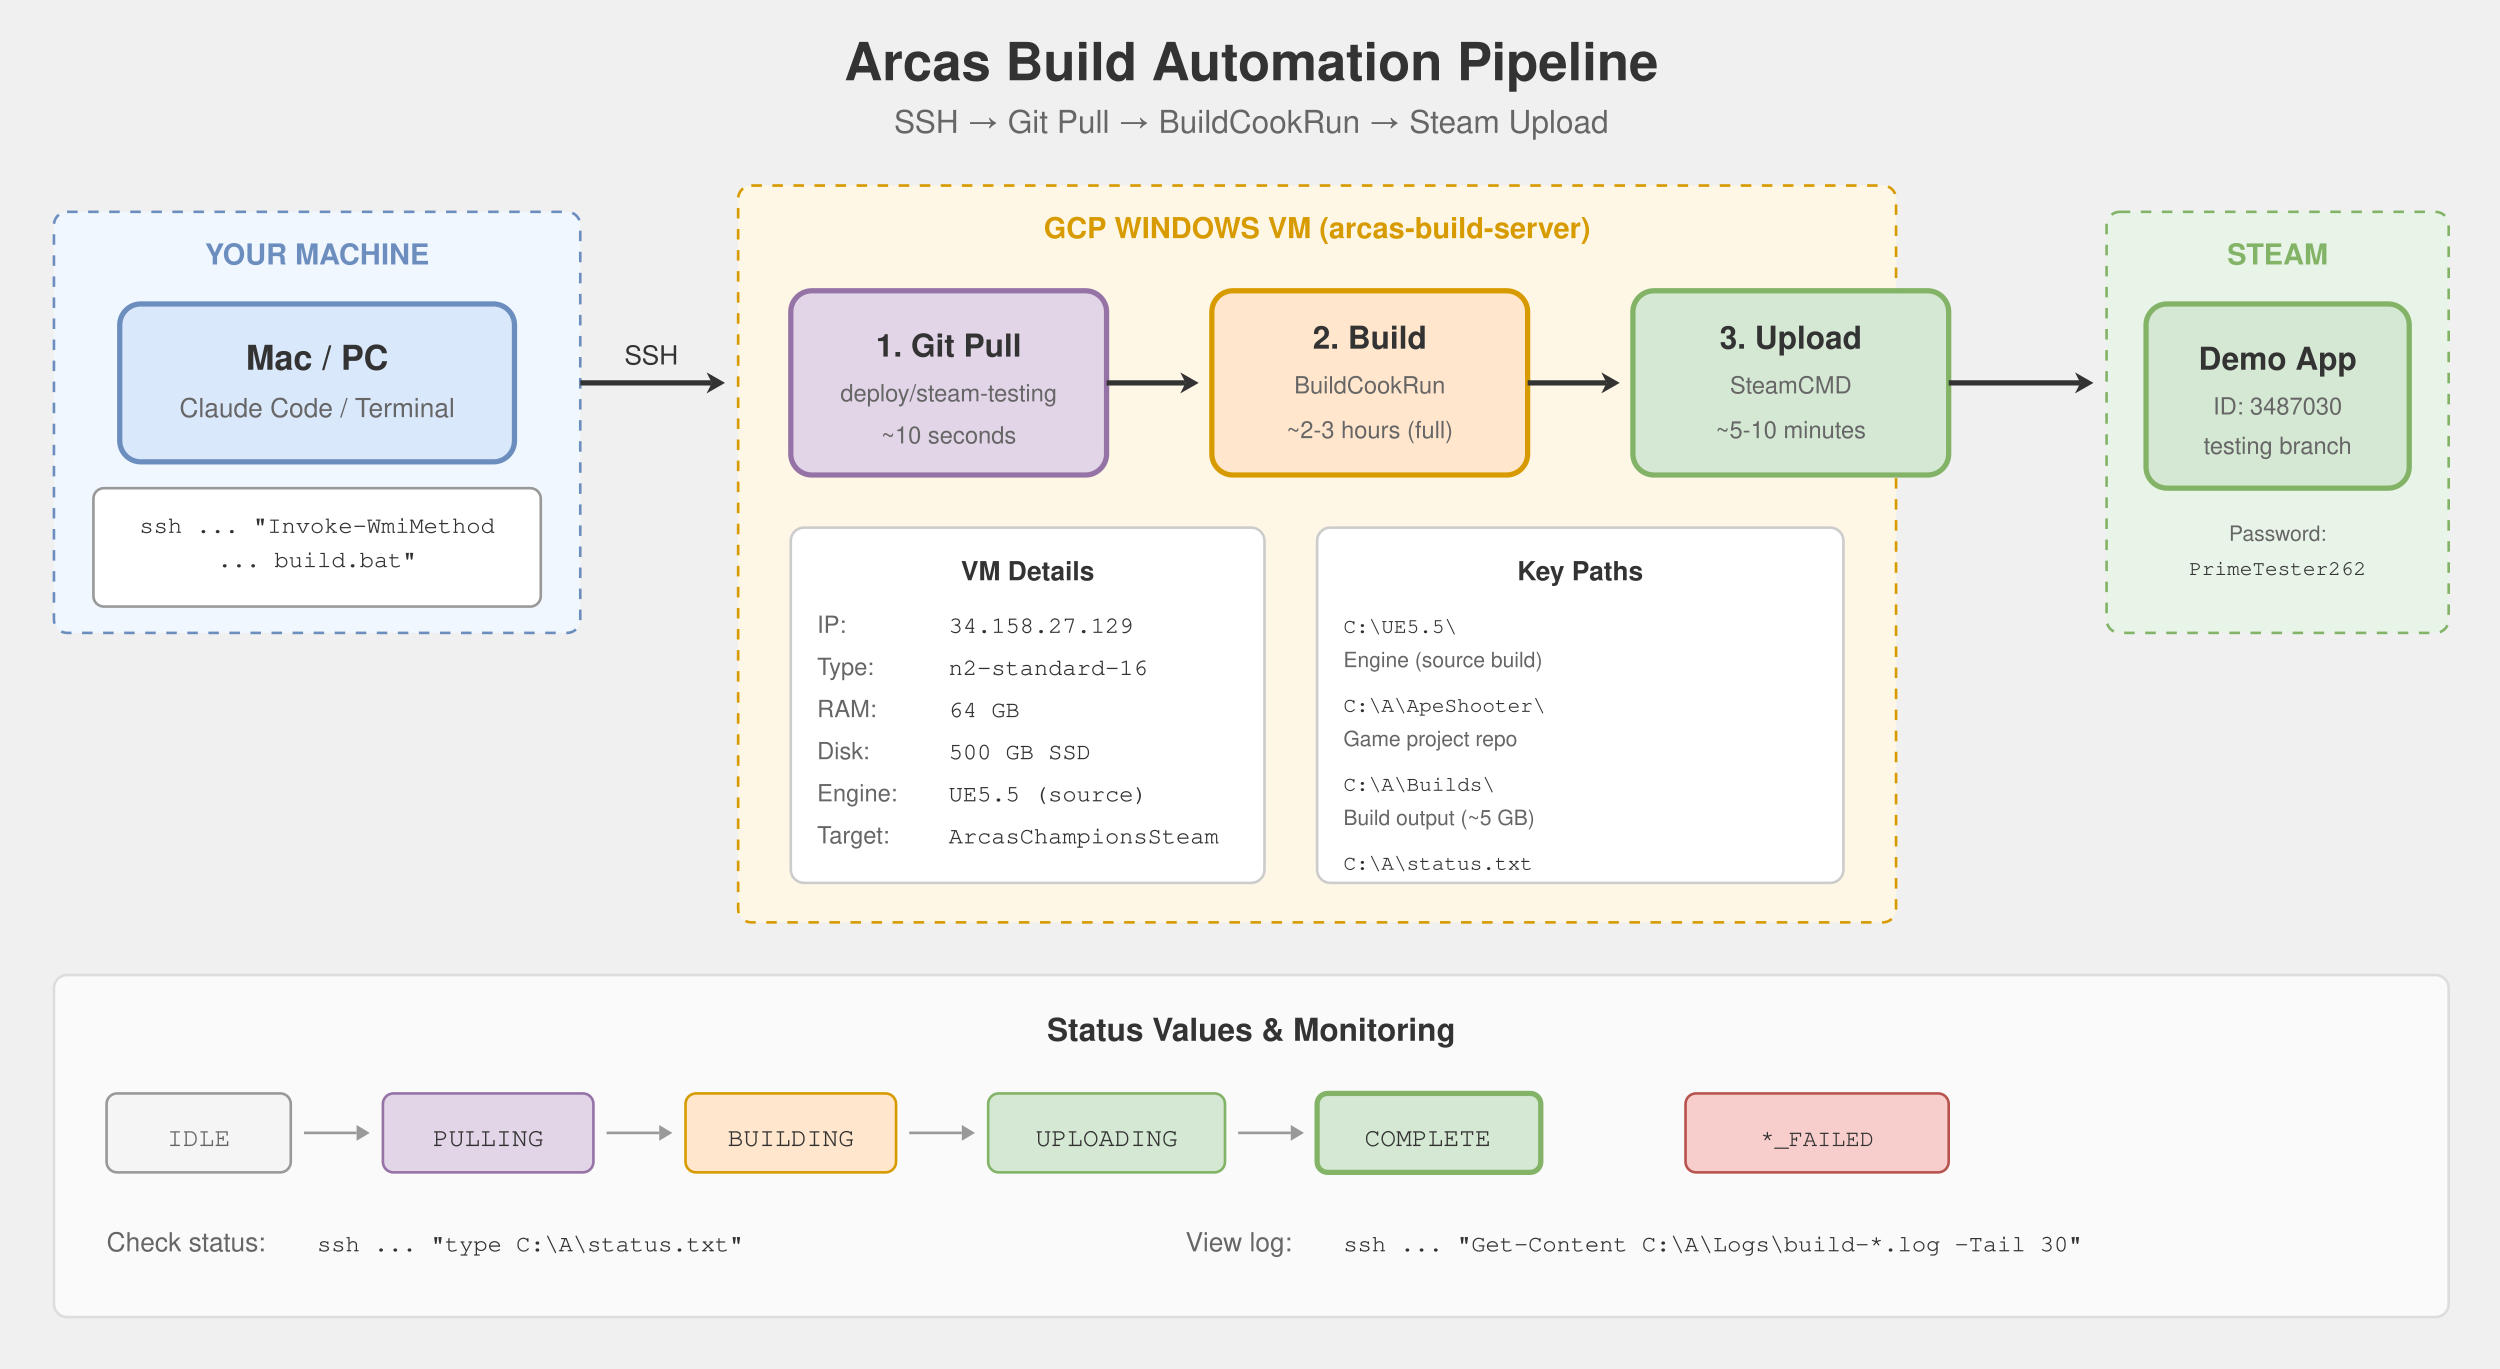
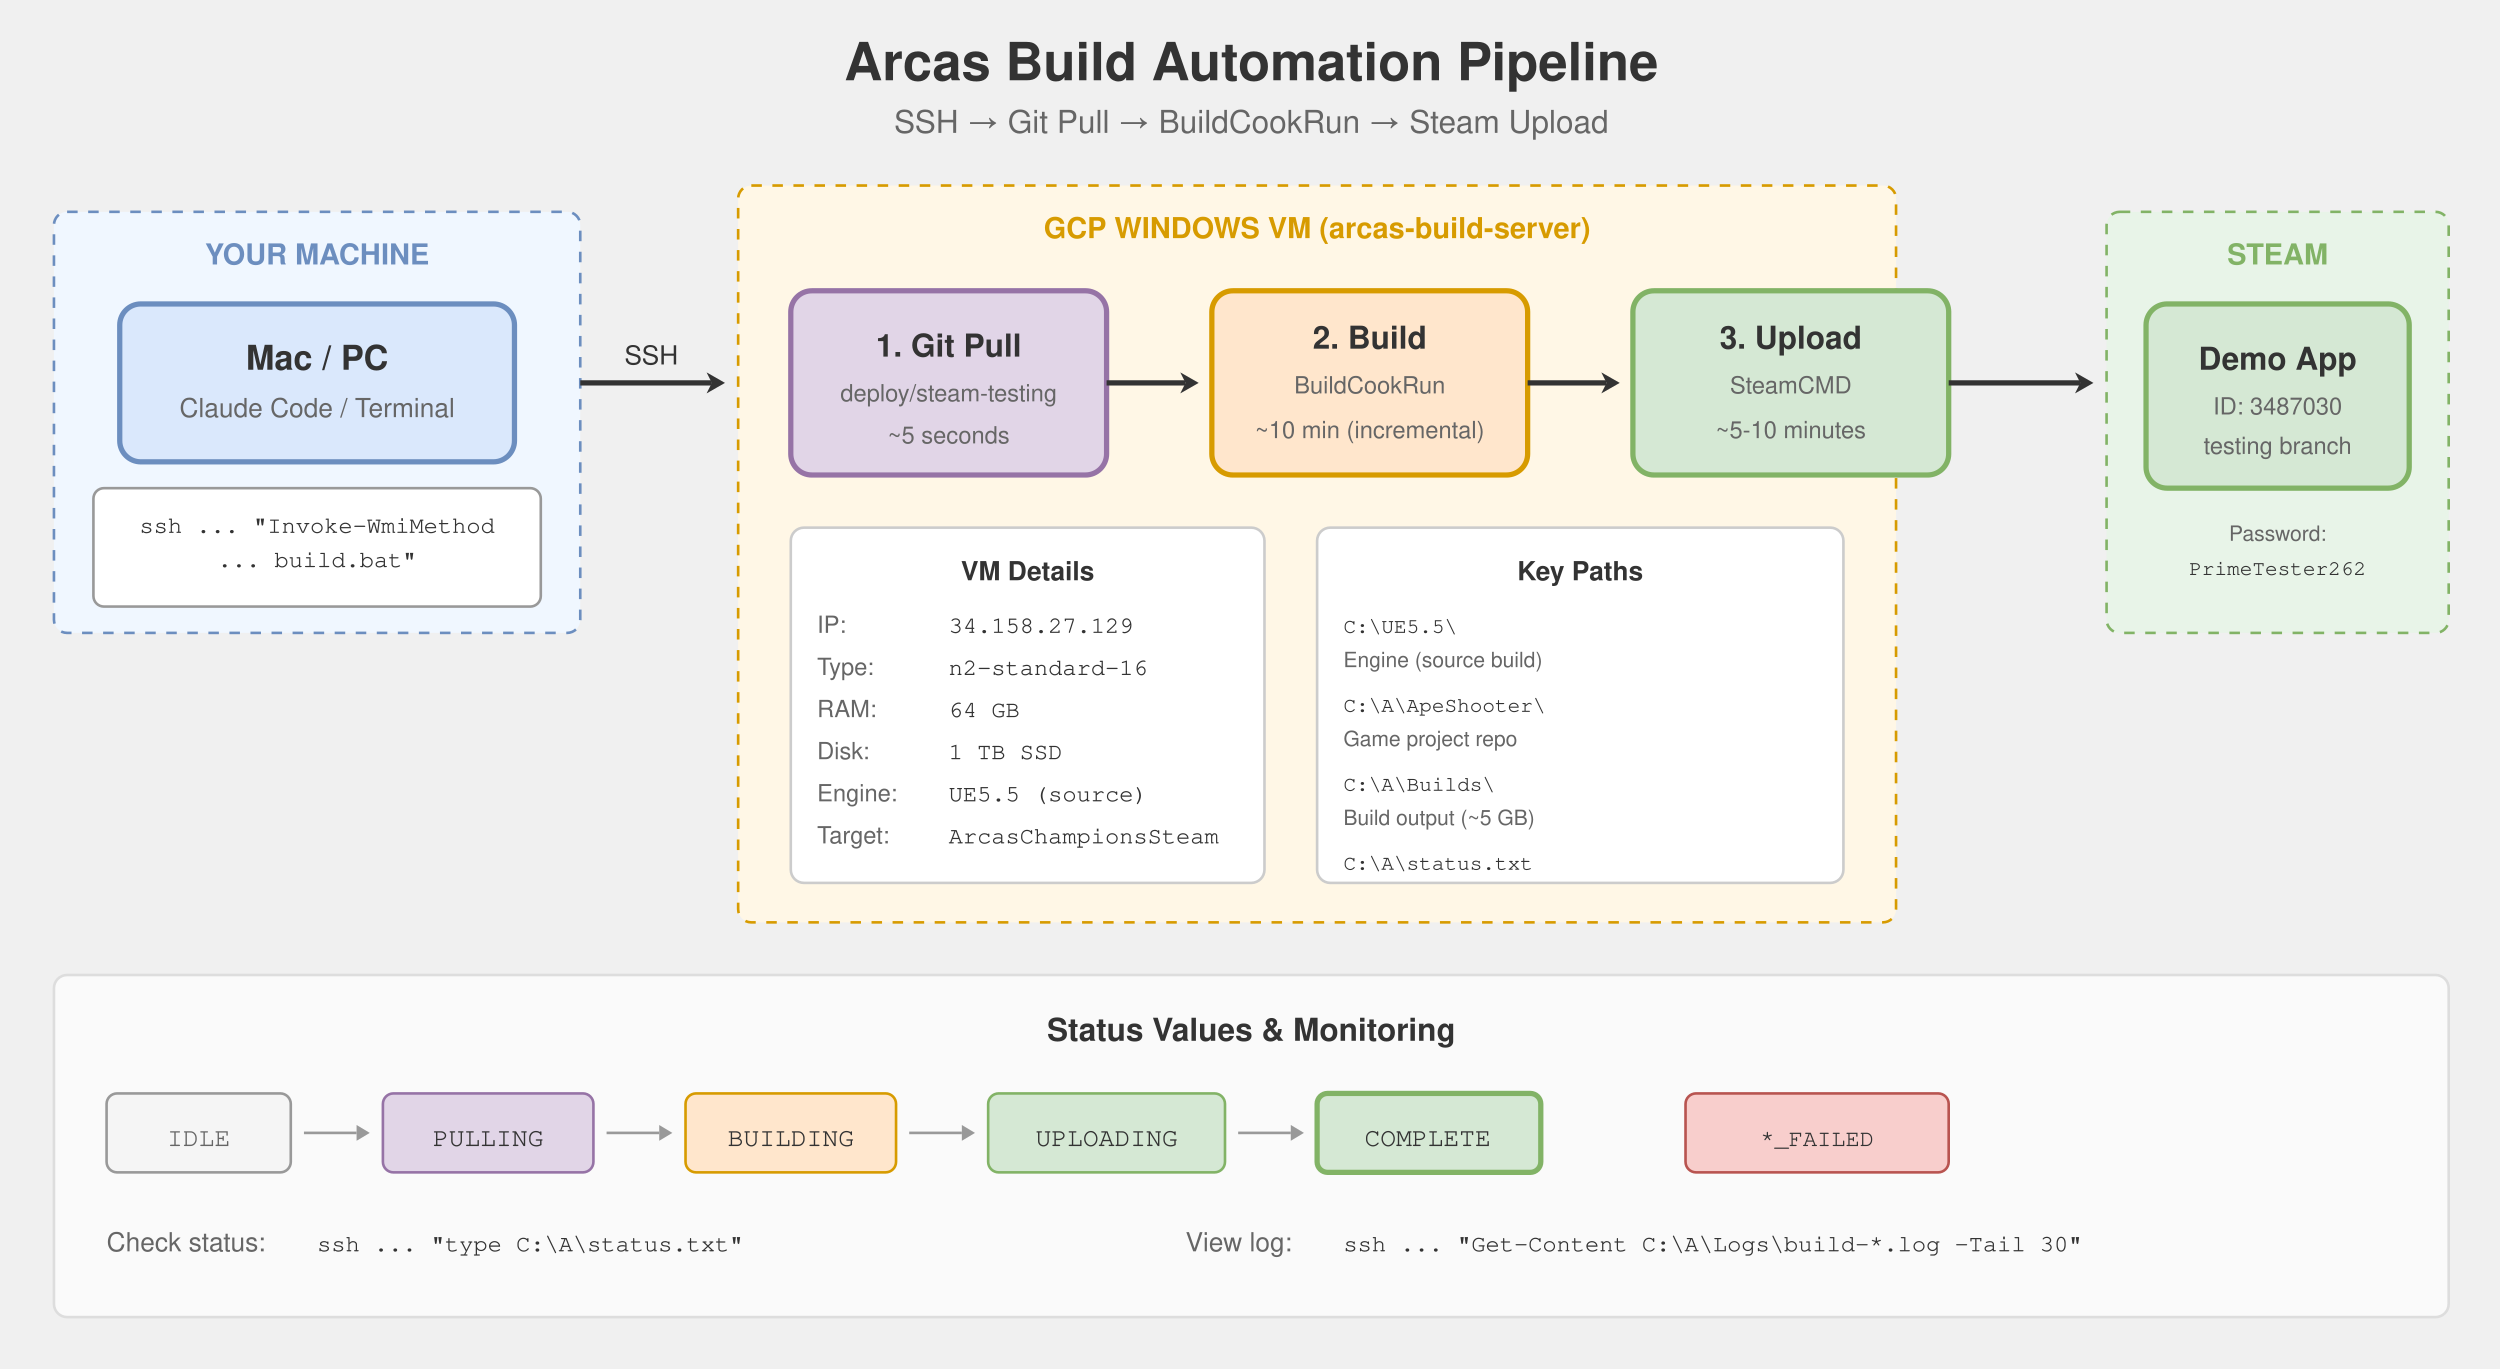
<svg xmlns="http://www.w3.org/2000/svg" version="1.1" width="950px" height="520px" viewBox="-0.5 -0.5 950 520" style="background-color: rgb(255, 255, 255);">
  <defs />
  <text x="475" y="30" font-family="Helvetica" font-size="20" font-weight="bold" text-anchor="middle" fill="#333">Arcas Build Automation Pipeline</text>
  <text x="475" y="50" font-family="Helvetica" font-size="12" text-anchor="middle" fill="#666">SSH → Git Pull → BuildCookRun → Steam Upload</text>
  <rect x="20" y="80" width="200" height="160" rx="5" ry="5" fill="#f0f7ff" stroke="#6c8ebf" stroke-width="1" stroke-dasharray="4" />
  <text x="120" y="100" font-family="Helvetica" font-size="11" font-weight="bold" text-anchor="middle" fill="#6c8ebf">YOUR MACHINE</text>
  <rect x="45" y="115" width="150" height="60" rx="8" ry="8" fill="#dae8fc" stroke="#6c8ebf" stroke-width="2" />
  <text x="120" y="140" font-family="Helvetica" font-size="13" font-weight="bold" text-anchor="middle" fill="#333">Mac / PC</text>
  <text x="120" y="158" font-family="Helvetica" font-size="10" text-anchor="middle" fill="#666">Claude Code / Terminal</text>
  <rect x="35" y="185" width="170" height="45" rx="4" ry="4" fill="#fff" stroke="#999" stroke-width="1" />
  <text x="120" y="202" font-family="Courier" font-size="9" text-anchor="middle" fill="#333">ssh ... "Invoke-WmiMethod</text>
  <text x="120" y="215" font-family="Courier" font-size="9" text-anchor="middle" fill="#333">... build.bat"</text>
  <path d="M 220 145 L 270 145" fill="none" stroke="#333" stroke-width="2" />
  <path d="M 275 145 L 268 141 L 270 145 L 268 149 Z" fill="#333" />
  <text x="247" y="138" font-family="Helvetica" font-size="10" text-anchor="middle" fill="#333">SSH</text>
  <rect x="280" y="70" width="440" height="280" rx="5" ry="5" fill="#fff7e6" stroke="#d79b00" stroke-width="1" stroke-dasharray="4" />
  <text x="500" y="90" font-family="Helvetica" font-size="11" font-weight="bold" text-anchor="middle" fill="#d79b00">GCP WINDOWS VM (arcas-build-server)</text>
  <rect x="300" y="110" width="120" height="70" rx="8" ry="8" fill="#e1d5e7" stroke="#9673a6" stroke-width="2" />
  <text x="360" y="135" font-family="Helvetica" font-size="12" font-weight="bold" text-anchor="middle" fill="#333">1. Git Pull</text>
  <text x="360" y="152" font-family="Helvetica" font-size="9" text-anchor="middle" fill="#666">deploy/steam-testing</text>
-   <text x="360" y="168" font-family="Helvetica" font-size="9" text-anchor="middle" fill="#666">~10 seconds</text>
+   <text x="360" y="168" font-family="Helvetica" font-size="9" text-anchor="middle" fill="#666">~5 seconds</text>
  <path d="M 420 145 L 450 145" fill="none" stroke="#333" stroke-width="2" />
  <path d="M 455 145 L 448 141 L 450 145 L 448 149 Z" fill="#333" />
  <rect x="460" y="110" width="120" height="70" rx="8" ry="8" fill="#ffe6cc" stroke="#d79b00" stroke-width="2" />
  <text x="520" y="132" font-family="Helvetica" font-size="12" font-weight="bold" text-anchor="middle" fill="#333">2. Build</text>
  <text x="520" y="149" font-family="Helvetica" font-size="9" text-anchor="middle" fill="#666">BuildCookRun</text>
-   <text x="520" y="166" font-family="Helvetica" font-size="9" text-anchor="middle" fill="#666">~2-3 hours (full)</text>
+   <text x="520" y="166" font-family="Helvetica" font-size="9" text-anchor="middle" fill="#666">~10 min (incremental)</text>
  <path d="M 580 145 L 610 145" fill="none" stroke="#333" stroke-width="2" />
  <path d="M 615 145 L 608 141 L 610 145 L 608 149 Z" fill="#333" />
  <rect x="620" y="110" width="120" height="70" rx="8" ry="8" fill="#d5e8d4" stroke="#82b366" stroke-width="2" />
  <text x="680" y="132" font-family="Helvetica" font-size="12" font-weight="bold" text-anchor="middle" fill="#333">3. Upload</text>
  <text x="680" y="149" font-family="Helvetica" font-size="9" text-anchor="middle" fill="#666">SteamCMD</text>
  <text x="680" y="166" font-family="Helvetica" font-size="9" text-anchor="middle" fill="#666">~5-10 minutes</text>
  <rect x="300" y="200" width="180" height="135" rx="5" ry="5" fill="#fff" stroke="#ccc" stroke-width="1" />
  <text x="390" y="220" font-family="Helvetica" font-size="10" font-weight="bold" text-anchor="middle" fill="#333">VM Details</text>
  <text x="310" y="240" font-family="Helvetica" font-size="9" fill="#666">IP:</text>
  <text x="360" y="240" font-family="Courier" font-size="9" fill="#333">34.158.27.129</text>
  <text x="310" y="256" font-family="Helvetica" font-size="9" fill="#666">Type:</text>
  <text x="360" y="256" font-family="Courier" font-size="9" fill="#333">n2-standard-16</text>
  <text x="310" y="272" font-family="Helvetica" font-size="9" fill="#666">RAM:</text>
  <text x="360" y="272" font-family="Courier" font-size="9" fill="#333">64 GB</text>
  <text x="310" y="288" font-family="Helvetica" font-size="9" fill="#666">Disk:</text>
-   <text x="360" y="288" font-family="Courier" font-size="9" fill="#333">500 GB SSD</text>
+   <text x="360" y="288" font-family="Courier" font-size="9" fill="#333">1 TB SSD</text>
  <text x="310" y="304" font-family="Helvetica" font-size="9" fill="#666">Engine:</text>
  <text x="360" y="304" font-family="Courier" font-size="9" fill="#333">UE5.5 (source)</text>
  <text x="310" y="320" font-family="Helvetica" font-size="9" fill="#666">Target:</text>
  <text x="360" y="320" font-family="Courier" font-size="9" fill="#333">ArcasChampionsSteam</text>
  <rect x="500" y="200" width="200" height="135" rx="5" ry="5" fill="#fff" stroke="#ccc" stroke-width="1" />
  <text x="600" y="220" font-family="Helvetica" font-size="10" font-weight="bold" text-anchor="middle" fill="#333">Key Paths</text>
  <text x="510" y="240" font-family="Courier" font-size="8" fill="#333">C:\UE5.5\</text>
  <text x="510" y="253" font-family="Helvetica" font-size="8" fill="#666">  Engine (source build)</text>
  <text x="510" y="270" font-family="Courier" font-size="8" fill="#333">C:\A\ApeShooter\</text>
  <text x="510" y="283" font-family="Helvetica" font-size="8" fill="#666">  Game project repo</text>
  <text x="510" y="300" font-family="Courier" font-size="8" fill="#333">C:\A\Builds\</text>
  <text x="510" y="313" font-family="Helvetica" font-size="8" fill="#666">  Build output (~5 GB)</text>
  <text x="510" y="330" font-family="Courier" font-size="8" fill="#333">C:\A\status.txt</text>
  <path d="M 740 145 L 790 145" fill="none" stroke="#333" stroke-width="2" />
  <path d="M 795 145 L 788 141 L 790 145 L 788 149 Z" fill="#333" />
  <rect x="800" y="80" width="130" height="160" rx="5" ry="5" fill="#e8f4e8" stroke="#82b366" stroke-width="1" stroke-dasharray="4" />
  <text x="865" y="100" font-family="Helvetica" font-size="11" font-weight="bold" text-anchor="middle" fill="#82b366">STEAM</text>
  <rect x="815" y="115" width="100" height="70" rx="8" ry="8" fill="#d5e8d4" stroke="#82b366" stroke-width="2" />
  <text x="865" y="140" font-family="Helvetica" font-size="12" font-weight="bold" text-anchor="middle" fill="#333">Demo App</text>
  <text x="865" y="157" font-family="Helvetica" font-size="9" text-anchor="middle" fill="#666">ID: 3487030</text>
  <text x="865" y="172" font-family="Helvetica" font-size="9" text-anchor="middle" fill="#666">testing branch</text>
  <text x="865" y="205" font-family="Helvetica" font-size="8" text-anchor="middle" fill="#666">Password:</text>
  <text x="865" y="218" font-family="Courier" font-size="8" text-anchor="middle" fill="#333">PrimeTester262</text>
  <rect x="20" y="370" width="910" height="130" rx="5" ry="5" fill="#fafafa" stroke="#ddd" stroke-width="1" />
  <text x="475" y="395" font-family="Helvetica" font-size="12" font-weight="bold" text-anchor="middle" fill="#333">Status Values &amp; Monitoring</text>
  <rect x="40" y="415" width="70" height="30" rx="4" ry="4" fill="#f5f5f5" stroke="#999" stroke-width="1" />
  <text x="75" y="435" font-family="Courier" font-size="10" text-anchor="middle" fill="#666">IDLE</text>
  <path d="M 115 430 L 135 430" fill="none" stroke="#999" stroke-width="1" />
  <path d="M 140 430 L 135 427 L 135 433 Z" fill="#999" />
  <rect x="145" y="415" width="80" height="30" rx="4" ry="4" fill="#e1d5e7" stroke="#9673a6" stroke-width="1" />
  <text x="185" y="435" font-family="Courier" font-size="10" text-anchor="middle" fill="#333">PULLING</text>
  <path d="M 230 430 L 250 430" fill="none" stroke="#999" stroke-width="1" />
  <path d="M 255 430 L 250 427 L 250 433 Z" fill="#999" />
  <rect x="260" y="415" width="80" height="30" rx="4" ry="4" fill="#ffe6cc" stroke="#d79b00" stroke-width="1" />
  <text x="300" y="435" font-family="Courier" font-size="10" text-anchor="middle" fill="#333">BUILDING</text>
  <path d="M 345 430 L 365 430" fill="none" stroke="#999" stroke-width="1" />
  <path d="M 370 430 L 365 427 L 365 433 Z" fill="#999" />
  <rect x="375" y="415" width="90" height="30" rx="4" ry="4" fill="#d5e8d4" stroke="#82b366" stroke-width="1" />
  <text x="420" y="435" font-family="Courier" font-size="10" text-anchor="middle" fill="#333">UPLOADING</text>
  <path d="M 470 430 L 490 430" fill="none" stroke="#999" stroke-width="1" />
  <path d="M 495 430 L 490 427 L 490 433 Z" fill="#999" />
  <rect x="500" y="415" width="85" height="30" rx="4" ry="4" fill="#d5e8d4" stroke="#82b366" stroke-width="2" />
  <text x="542" y="435" font-family="Courier" font-size="10" text-anchor="middle" fill="#333">COMPLETE</text>
  <rect x="640" y="415" width="100" height="30" rx="4" ry="4" fill="#f8cecc" stroke="#b85450" stroke-width="1" />
  <text x="690" y="435" font-family="Courier" font-size="9" text-anchor="middle" fill="#333">*_FAILED</text>
  <text x="40" y="475" font-family="Helvetica" font-size="10" fill="#666">Check status:</text>
  <text x="120" y="475" font-family="Courier" font-size="9" fill="#333">ssh ... "type C:\A\status.txt"</text>
  <text x="450" y="475" font-family="Helvetica" font-size="10" fill="#666">View log:</text>
  <text x="510" y="475" font-family="Courier" font-size="9" fill="#333">ssh ... "Get-Content C:\A\Logs\build-*.log -Tail 30"</text>
</svg>
